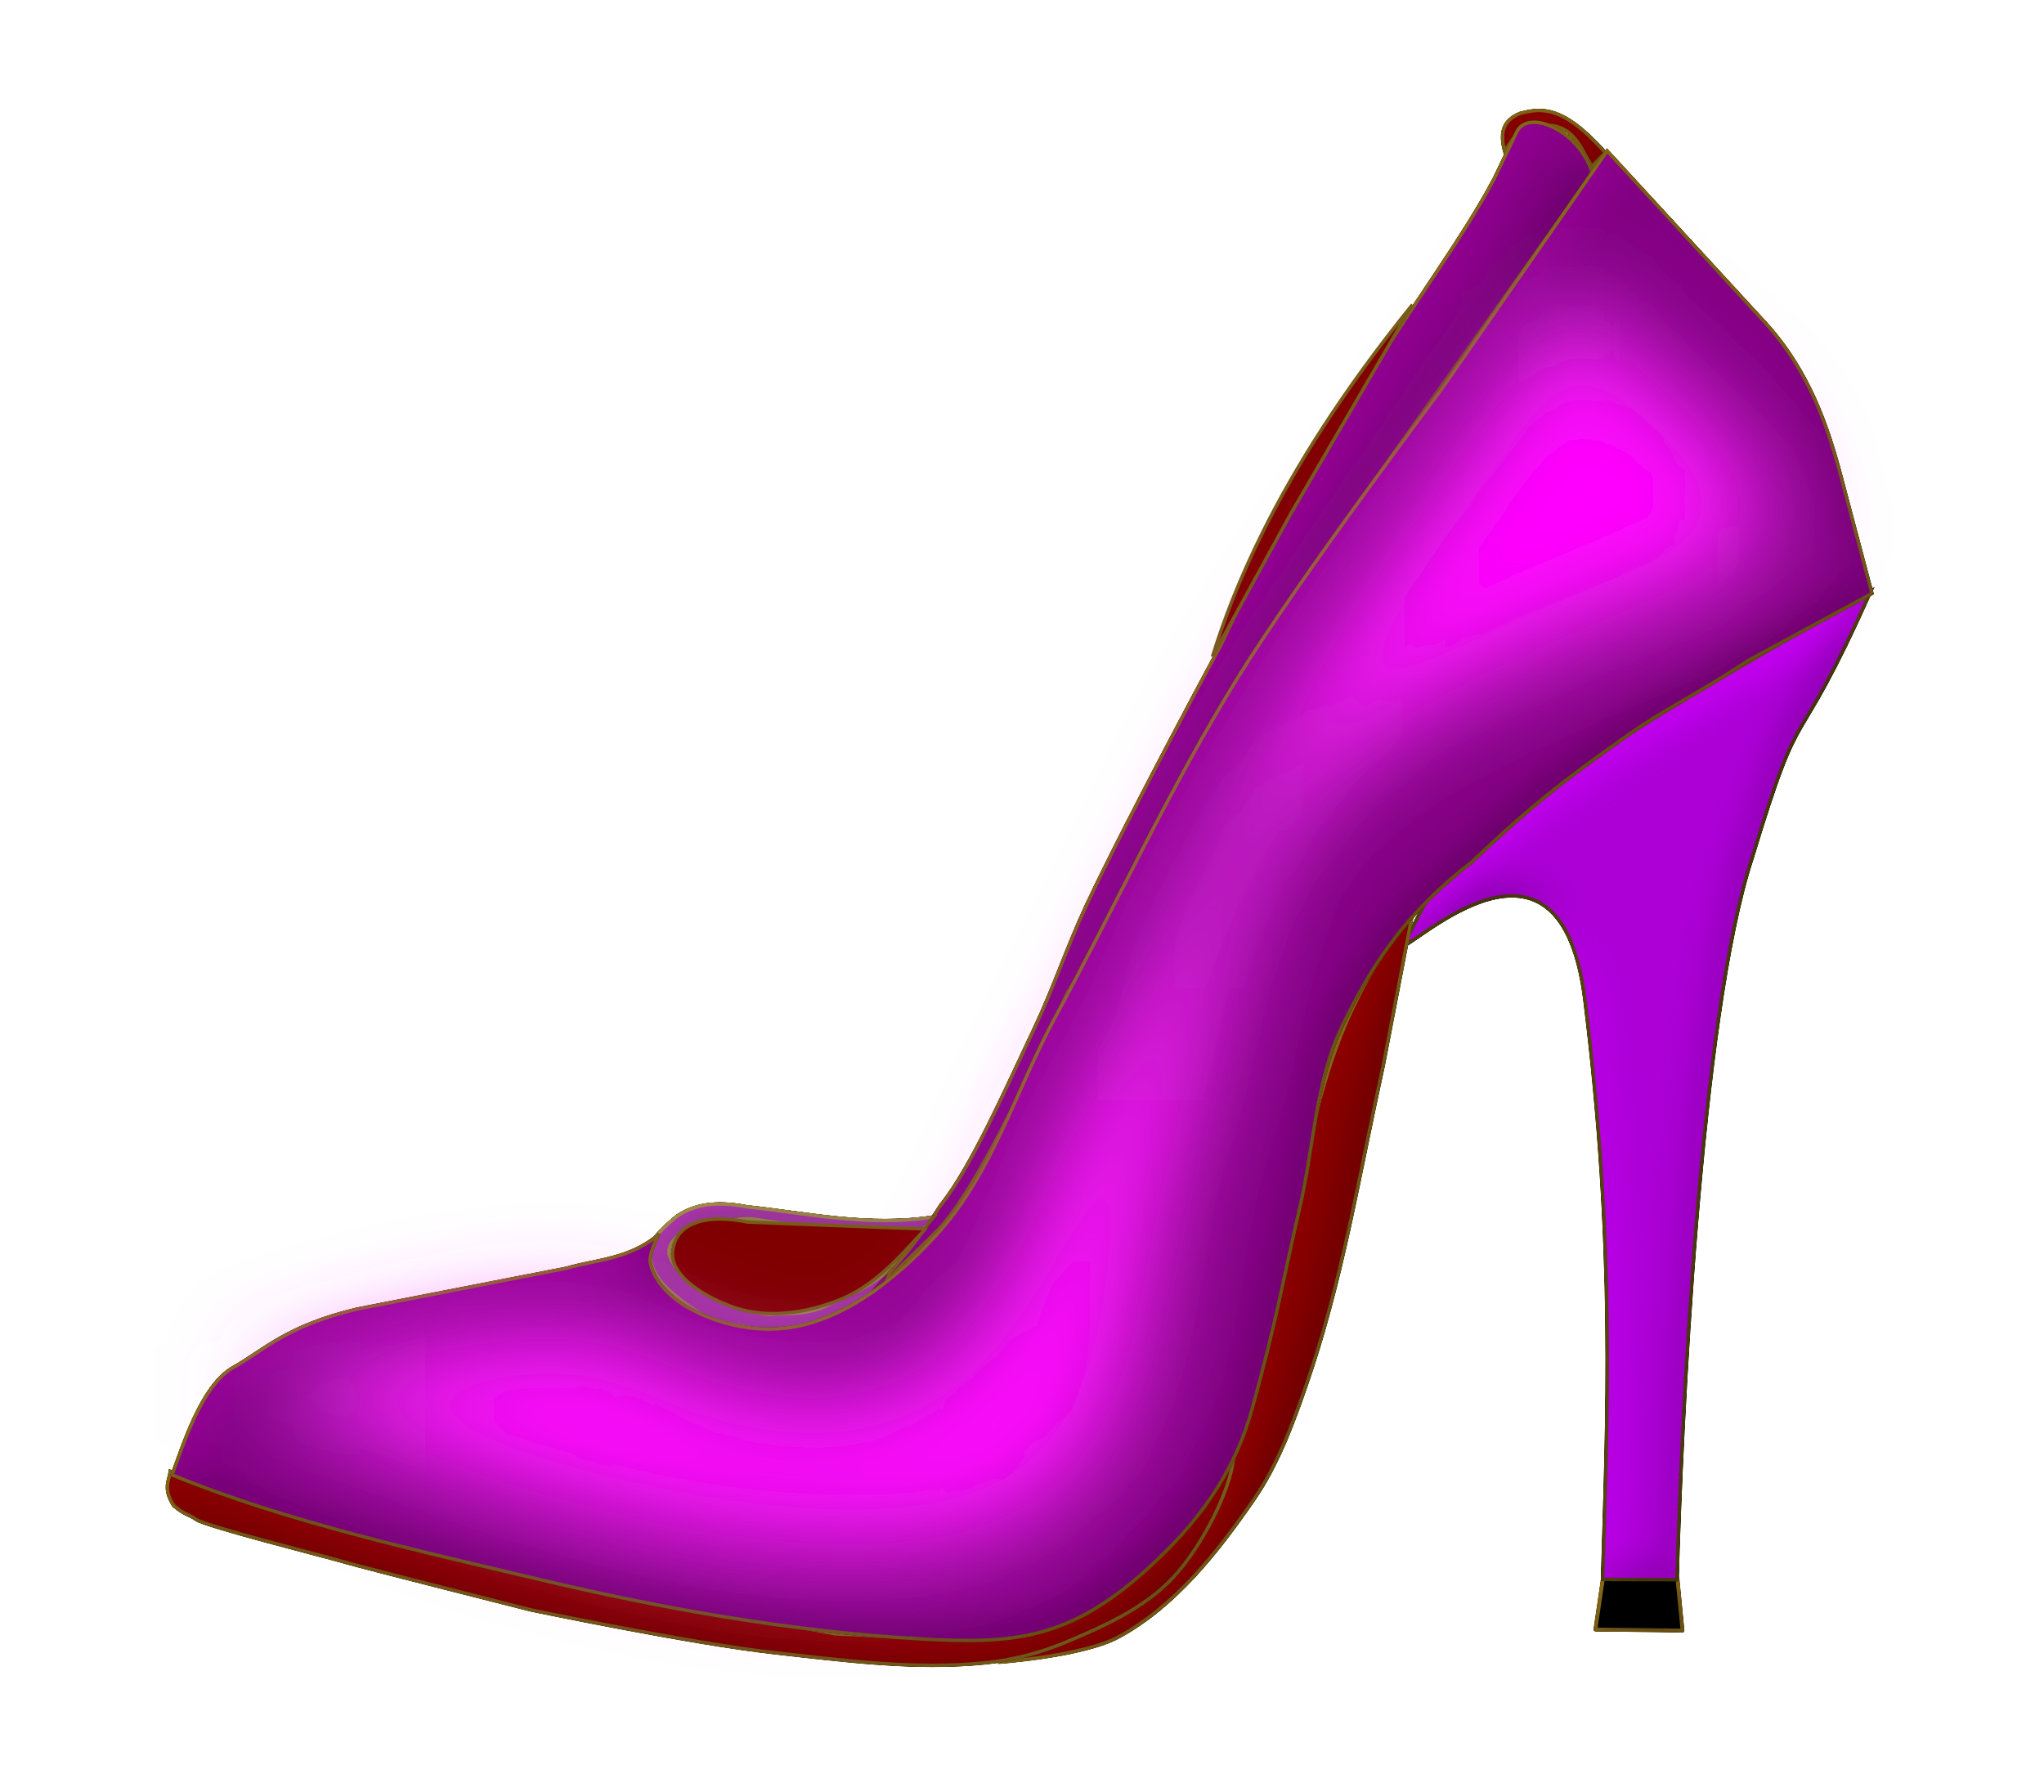
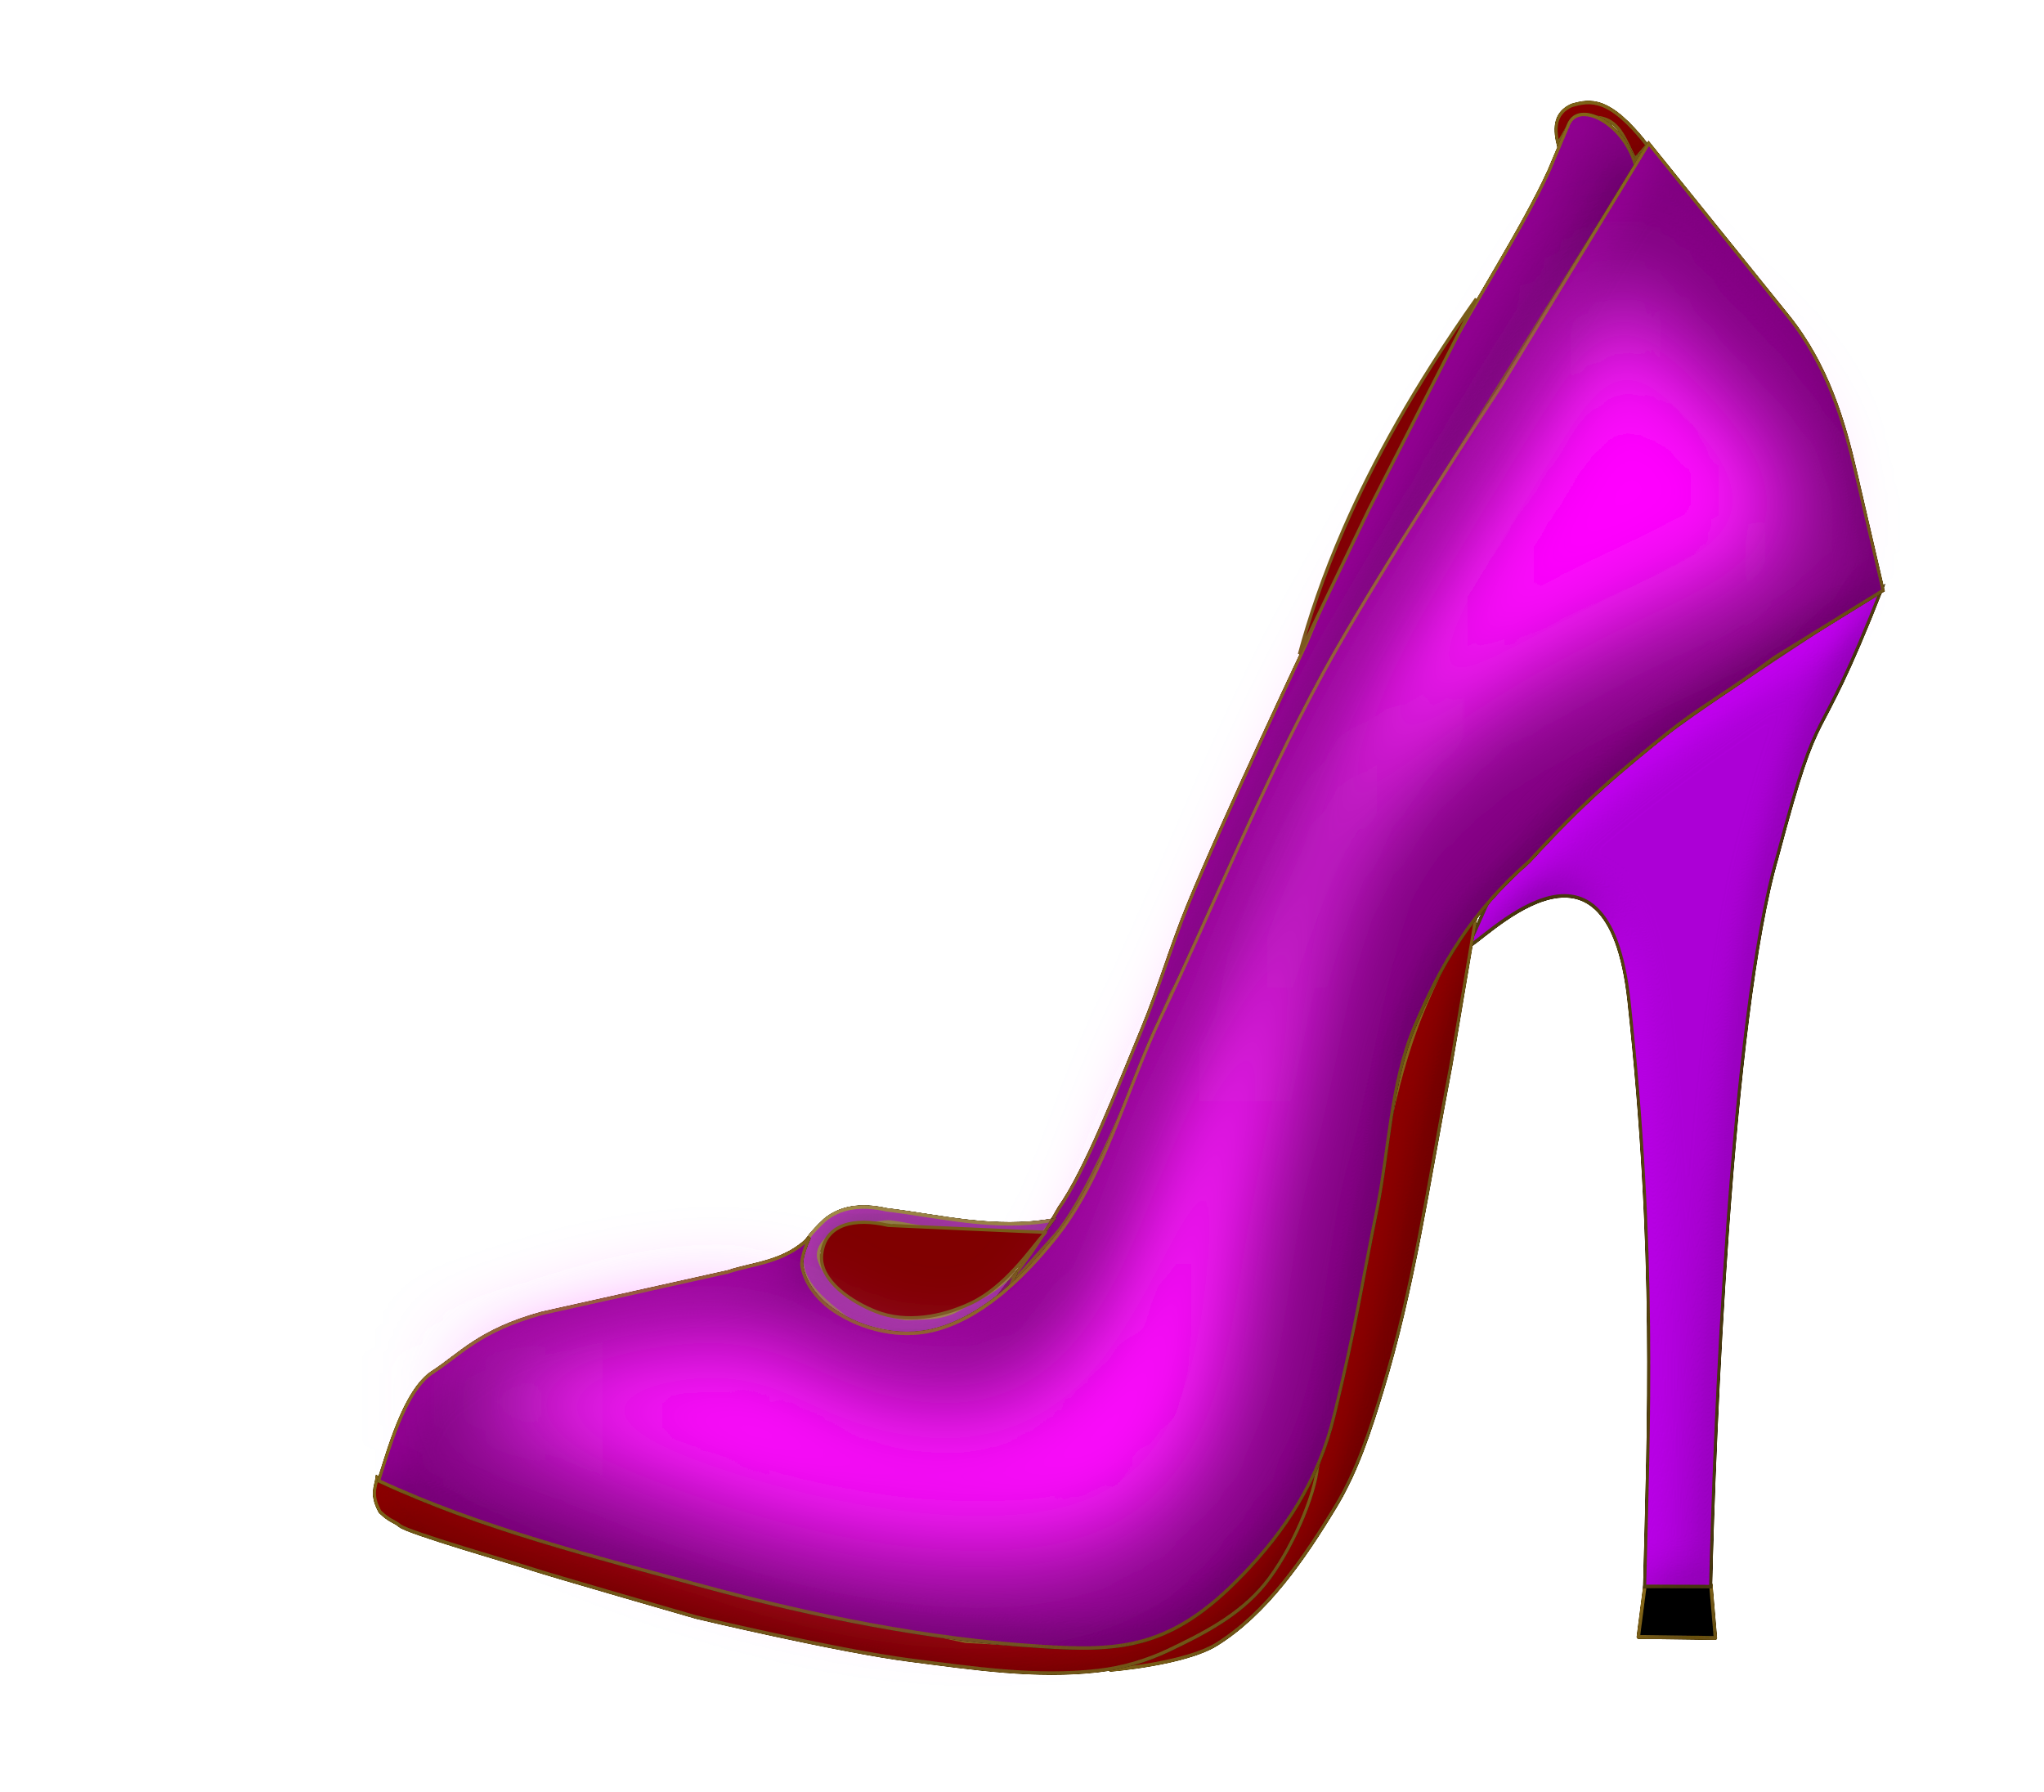
<svg xmlns="http://www.w3.org/2000/svg" viewBox="0 0 598.2 524.361" id="svg2" version="1.1">
  <defs id="defs4">
    <filter id="d">
      <feGaussianBlur stdDeviation="15.213" id="feGaussianBlur7" />
    </filter>
    <filter id="a">
      <feGaussianBlur in="SourceGraphic" result="result0" stdDeviation="6" id="feGaussianBlur10" />
      <feDiffuseLighting result="result5" surfaceScale="10" id="feDiffuseLighting12">
        <feDistantLight azimuth="235" elevation="25" id="feDistantLight14" />
      </feDiffuseLighting>
      <feComposite in="result5" in2="SourceGraphic" k1="1" k3=".6" operator="arithmetic" result="result4" id="feComposite16" />
    </filter>
    <filter id="b">
      <feGaussianBlur in="SourceGraphic" result="result0" stdDeviation="6" id="feGaussianBlur19" />
      <feDiffuseLighting result="result5" surfaceScale="10" id="feDiffuseLighting21">
        <feDistantLight azimuth="235" elevation="25" id="feDistantLight23" />
      </feDiffuseLighting>
      <feComposite in="result5" in2="SourceGraphic" k1="1" k3=".6" operator="arithmetic" result="fbSourceGraphic" id="feComposite25" />
      <feColorMatrix in="fbSourceGraphic" result="fbSourceGraphicAlpha" values="0 0 0 -1 0 0 0 0 -1 0 0 0 0 -1 0 0 0 0 1 0" id="feColorMatrix27" />
      <feGaussianBlur in="fbSourceGraphic" result="result0" stdDeviation="6" id="feGaussianBlur29" />
      <feDiffuseLighting result="result5" surfaceScale="10" id="feDiffuseLighting31">
        <feDistantLight azimuth="235" elevation="25" id="feDistantLight33" />
      </feDiffuseLighting>
      <feComposite in="result5" in2="fbSourceGraphic" k1="1" k3=".6" operator="arithmetic" result="result4" id="feComposite35" />
    </filter>
    <filter id="c" x="-.319" y="-.096" width="1.639" height="1.193">
      <feGaussianBlur stdDeviation="9.451" id="feGaussianBlur38" />
    </filter>
  </defs>
  <g transform="translate(60.35 -403.17)" id="g40">
-     <path d="m 408.74,865.376 21.805,-0.421 1.502,15.456 -25.471,-0.3 z" id="path42" style="fill:#000000;stroke:#775c17;stroke-width:1.114;stroke-linecap:round;stroke-linejoin:round;filter:url(#a)" />
-     <path transform="translate(-57.5,398.86)" d="m 407.33,281.33 c 2.889,-3.29 8.478,-18.727 15.333,-24.667 37.772,-32.726 80.662,-54.902 122,-79.333 -23.236,51.98 -19.482,27.674 -34.723,78.054 -15.356,46.228 -20.843,168.607 -21.977,211.276 l -21.801,-0.066 c 1.35,-47.271 3.813,-96.941 -5.156,-169.529 C 453.844,239.108 411.105,281.445 407.33,281.326 Z" id="path44" style="fill:#aa00d4;stroke:#4f3d0e;filter:url(#a)" />
-     <path transform="translate(-57.5 398.86)" d="m410.67 271-8.667 45c-7.556 34.474-12.104 63.548-22.667 94-4.008 11.555-8.387 23.267-15.333 33.333-10.621 15.39-22.934 31.015-39.333 40-10.583 5.798-35.417 7.5-35.417 7.5 29.46-10.317 58.87-24.548 66.75-51.833 8.174-28.305 10.621-43.151 16.167-64.667 5.997-23.267 9.192-47.516 18.5-69.667 5.057-12.034 14.998-29.157 20-33.667z" fill="#cba548" filter="url(#a)" stroke="#775c17" id="path46" style="fill:#800000" />
-     <path transform="translate(-57.5 398.86)" d="m437.5 48.5c-1.307-4.789-0.826-8.864 4.5-11 6.096-1.536 12.379-2.623 25 11.5l-4 4c-3.477-5.524-5.227-12.773-15-12-5.459-2.326-7.529 3.562-10.5 7.5z" fill="#eabf56" filter="url(#a)" stroke="#775c17" id="path48" style="fill:#800000" />
-     <path transform="translate(-57.5 398.86)" d="m466 51-74.5 105c-10.514 14.968-25.055 36.831-38 59-29.261 50.113-29.414 56.866-44 80-11.045 23.332-26.02 56.873-38 69.5l-21.5 21c7.405-9.263 12.72-13.301 22.5-28.5 8.898-11.019 19.093-34.286 27.5-52 5.508-11.606 9.549-23.867 15-35.5 12.177-25.987 39.5-76.5 39.5-76.5 10.359-22.323 22.305-42.31 46.5-83.5 8.153-13.88 24.919-36.555 33.5-53l6.5-13.5c3.421-7.104 18.154-0.41 22 11.5l0.5-2z" fill="#eabf56" filter="url(#a)" stroke="#775c17" id="path50" style="fill:#800080" />
-     <path transform="translate(-57.5,398.86)" d="m 410.5,93.5 c -20.539,25.412 -34.269,47.529 -43.641,66.27 C 359.762,173.961 355.164,186.216 352,196.5 l 23,-42 z" id="path52" style="fill:#800000;stroke:#775c17" />
-     <path transform="translate(-57.5 398.86)" d="m270.5 360.5c-19.333 2.998-36.897-1.078-55-3-8.901-1.757-15.598-0.575-20.5 3-9.301 7.72-6.94 8.775-7.5 11.5 0.217 7 7.169 12 18 19 7.347 0.693 22.062 5.728 33 1l13.5-7c3.414-1.77 4.505-6.161 6.5-9.5-4.068 2.549-8.984 7.175-15.5 8.5-7 5.43-14 4.639-21 5-9.124-1.06-14.523-3.835-17.5-6-7.781-5.659-10.102-7.261-11.5-11.5-0.662-3.624 2.873-6.199 7.5-8.5 0 0 13-2 15.5-2s19.5 3 19.5 3c11.436 2.039 21.334 1.001 31.5 0.5z" fill="#eabf56" filter="url(#b)" opacity=".794" stroke="#775c17" id="path54" style="fill:#800080" />
-     <path transform="translate(-57.5 398.86)" d="m47 435c31.706 15.529 76.683 22.211 115.5 33 25.722 4.681 48.48 8.62 79 14.5 18.754 0.704 42.192 3.355 52.5 0.5 23.131-6.406 31.874-13.637 64-51.25-0.718 8.26-8.759 24.871-17.5 34.25-8.36 8.97-20.188 14.266-31.5 19-7.458 3.121-15.456 5.186-23.5 6-20.586 2.082-41.437-0.702-62-3-23.882-2.669-71-12.5-71-12.5s-49.5-12.5-54.5-14-40.74-10.454-43.5-12.5c-1.934-1.434-3.236-1.236-6.5-4-3.254-5.05-1.358-7.341-1-10z" fill="#eabf56" filter="url(#a)" stroke="#775c17" id="path56" style="fill:#800000" />
-     <path transform="translate(-57.5 398.86)" d="m190 365.5c-8.167 7.35-18.833 7.556-27 10l-61.5 12c-20.785 5-27.117 12-36 17-9.568 5.306-14.973 23.577-18 31.5 33.934 13.828 71.108 21.964 107.71 30.638s74.325 15.29 111.29 17.362c26.674 1.495 43.253 0.547 66.441-20.477 14.398-13.054 25.259-27.47 30.559-46.523 7.642-27.472 9.367-39.325 14-59 4.197-17.826 4.541-37.006 12.5-53.5 8.869-18.379 18.931-33.336 38-48 18.667-17.836 29.553-25.694 45.5-37 9.094-6.447 19.061-11.569 28.5-17.5 2.349-1.476 7-4.5 7-4.5l36-19.5-9-34c-3.9-14.733-9.352-31.208-22.5-45.5l-46-50-49 70.5s-41.064 54.521-59 83.5c-19.819 32.02-35.549 66.397-53.5 99.5-11.591 21.375-18.499 46.141-35 64-10.949 11.849-24.698 23.247-40.5 26.5-10.698 2.202-22.82-0.186-32.275-5.653-4.829-2.792-9.591-7.385-10.725-12.847-0.601-2.892 2.5-8.5 2.5-8.5z" fill="#e2b13b" filter="url(#a)" stroke="#775c17" id="path58" style="fill:#800080" />
-     <path transform="translate(-57.5 398.86)" d="m268 364c-2 0-52-2-52-2-10.991-2.276-20.99-0.486-22 8.5-0.862 7.672 10.303 13.852 18 16.5 9.96 3.427 21.788 1.576 31.5-2.5 11.209-4.704 19.34-15.192 24.5-20.5z" fill="#eed9a6" stroke="#775c17" stroke-linecap="round" stroke-linejoin="round" id="path60" style="fill:#800000" />
-     <path transform="translate(-57.5 398.86)" d="m176 394c-34.873-4.652-75.401 8.599-104 18 56.881 25.511 134.39 54.833 203 45 15.063-2.159 30.471-10.136 40-22 20.014-24.917 17.131-61.602 27-92 11.037-33.995 12.926-73.705 36-101 33.527-39.659 98.715-53.613 136-76 6.672-33.669-41.543-53.166-57-77 0 0-59.251 81.009-85 124-20.836 34.789-36.015 72.715-56 108-16.595 29.3-23.745 69.326-53 86-16.51 9.409-38.413 4.953-57 1-10.794-2.296-19.062-12.541-30-14z" fill="#e6ad24" filter="url(#d)" stroke="#899cf3" id="path64" style="fill:#ff00ff" />
+     <path d="m 408.74,865.376 21.805,-0.421 1.502,15.456 -25.471,-0.3 z" id="path42" style="fill:#000000;stroke:#775c17;stroke-width:1.114;stroke-linecap:round;stroke-linejoin:round;filter:url(#a)" transform="matrix(0.8850158,0,0,1.010092,59.30422,-6.714631)" />
+     <path transform="matrix(0.8850158,0,0,1.010092,8.415814,396.1707)" d="m 407.33,281.33 c 2.889,-3.29 8.478,-18.727 15.333,-24.667 37.772,-32.726 80.662,-54.902 122,-79.333 -23.236,51.98 -19.482,27.674 -34.723,78.054 -15.356,46.228 -20.843,168.607 -21.977,211.276 l -21.801,-0.066 c 1.35,-47.271 3.813,-96.941 -5.156,-169.529 C 453.844,239.108 411.105,281.445 407.33,281.326 Z" id="path44" style="fill:#aa00d4;stroke:#4f3d0e;filter:url(#a)" />
+     <path transform="matrix(0.8850158,0,0,1.010092,8.415814,396.1707)" d="m 410.67,271 -8.667,45 c -7.556,34.474 -12.104,63.548 -22.667,94 -4.008,11.555 -8.387,23.267 -15.333,33.333 -10.621,15.39 -22.934,31.015 -39.333,40 -10.583,5.798 -35.417,7.5 -35.417,7.5 29.46,-10.317 58.87,-24.548 66.75,-51.833 8.174,-28.305 10.621,-43.151 16.167,-64.667 5.997,-23.267 9.192,-47.516 18.5,-69.667 5.057,-12.034 14.998,-29.157 20,-33.667 z" id="path46" style="fill:#800000;stroke:#775c17;filter:url(#a)" />
+     <path transform="matrix(0.8850158,0,0,1.010092,8.415814,396.1707)" d="m 437.5,48.5 c -1.307,-4.789 -0.826,-8.864 4.5,-11 6.096,-1.536 12.379,-2.623 25,11.5 l -4,4 c -3.477,-5.524 -5.227,-12.773 -15,-12 -5.459,-2.326 -7.529,3.562 -10.5,7.5 z" id="path48" style="fill:#800000;stroke:#775c17;filter:url(#a)" />
+     <path transform="matrix(0.8850158,0,0,1.010092,8.415814,396.1707)" d="m 466,51 -74.5,105 c -10.514,14.968 -25.055,36.831 -38,59 -29.261,50.113 -29.414,56.866 -44,80 -11.045,23.332 -26.02,56.873 -38,69.5 l -21.5,21 c 7.405,-9.263 12.72,-13.301 22.5,-28.5 8.898,-11.019 19.093,-34.286 27.5,-52 5.508,-11.606 9.549,-23.867 15,-35.5 12.177,-25.987 39.5,-76.5 39.5,-76.5 10.359,-22.323 22.305,-42.31 46.5,-83.5 8.153,-13.88 24.919,-36.555 33.5,-53 L 441,43 c 3.421,-7.104 18.154,-0.41 22,11.5 l 0.5,-2 z" id="path50" style="fill:#800080;stroke:#775c17;filter:url(#a)" />
+     <path d="m 371.715,490.614 c -18.177,25.669 -30.328,48.009 -38.623,66.939 -6.281,14.334 -10.35,26.713 -13.151,37.101 l 20.355,-42.424 z" id="path52" style="fill:#800000;stroke:#775c17;stroke-width:0.945" />
+     <path transform="matrix(0.8850158,0,0,1.010092,8.415814,396.1707)" d="m 270.5,360.5 c -19.333,2.998 -36.897,-1.078 -55,-3 -8.901,-1.757 -15.598,-0.575 -20.5,3 -9.301,7.72 -6.94,8.775 -7.5,11.5 0.217,7 7.169,12 18,19 7.347,0.693 22.062,5.728 33,1 l 13.5,-7 c 3.414,-1.77 4.505,-6.161 6.5,-9.5 -4.068,2.549 -8.984,7.175 -15.5,8.5 -7,5.43 -14,4.639 -21,5 -9.124,-1.06 -14.523,-3.835 -17.5,-6 -7.781,-5.659 -10.102,-7.261 -11.5,-11.5 -0.662,-3.624 2.873,-6.199 7.5,-8.5 0,0 13,-2 15.5,-2 2.5,0 19.5,3 19.5,3 11.436,2.039 21.334,1.001 31.5,0.5 z" id="path54" style="opacity:0.794;fill:#800080;stroke:#775c17;filter:url(#b)" />
+     <path transform="matrix(0.8850158,0,0,1.010092,8.415814,396.1707)" d="m 47,435 c 31.706,15.529 76.683,22.211 115.5,33 25.722,4.681 48.48,8.62 79,14.5 18.754,0.704 42.192,3.355 52.5,0.5 23.131,-6.406 31.874,-13.637 64,-51.25 -0.718,8.26 -8.759,24.871 -17.5,34.25 -8.36,8.97 -20.188,14.266 -31.5,19 -7.458,3.121 -15.456,5.186 -23.5,6 -20.586,2.082 -41.437,-0.702 -62,-3 -23.882,-2.669 -71,-12.5 -71,-12.5 0,0 -49.5,-12.5 -54.5,-14 C 93,460 57.26,451.046 54.5,449 c -1.934,-1.434 -3.236,-1.236 -6.5,-4 -3.254,-5.05 -1.358,-7.341 -1,-10 z" id="path56" style="fill:#800000;stroke:#775c17;filter:url(#a)" />
+     <path transform="matrix(0.8850158,0,0,1.010092,8.415814,396.1707)" d="m 190,365.5 c -8.167,7.35 -18.833,7.556 -27,10 l -61.5,12 c -20.785,5 -27.117,12 -36,17 -9.568,5.306 -14.973,23.577 -18,31.5 33.934,13.828 71.108,21.964 107.71,30.638 36.602,8.674 74.325,15.29 111.29,17.362 26.674,1.495 43.253,0.547 66.441,-20.477 14.398,-13.054 25.259,-27.47 30.559,-46.523 7.642,-27.472 9.367,-39.325 14,-59 4.197,-17.826 4.541,-37.006 12.5,-53.5 8.869,-18.379 18.931,-33.336 38,-48 18.667,-17.836 29.553,-25.694 45.5,-37 9.094,-6.447 19.061,-11.569 28.5,-17.5 2.349,-1.476 7,-4.5 7,-4.5 l 36,-19.5 -9,-34 c -3.9,-14.733 -9.352,-31.208 -22.5,-45.5 l -46,-50 -49,70.5 c 0,0 -41.064,54.521 -59,83.5 -19.819,32.02 -35.549,66.397 -53.5,99.5 -11.591,21.375 -18.499,46.141 -35,64 -10.949,11.849 -24.698,23.247 -40.5,26.5 -10.698,2.202 -22.82,-0.186 -32.275,-5.653 -4.829,-2.792 -9.591,-7.385 -10.725,-12.847 -0.601,-2.892 2.5,-8.5 2.5,-8.5 z" id="path58" style="fill:#800080;stroke:#775c17;filter:url(#a)" />
+     <path d="m 245.6,763.844 c -1.77,0 -46.021,-2.02 -46.021,-2.02 -9.727,-2.299 -18.576,-0.491 -19.47,8.586 -0.763,7.749 9.118,13.992 15.93,16.667 8.815,3.461 19.283,1.592 27.878,-2.525 9.92,-4.752 17.116,-15.345 21.683,-20.707 z" id="path60" style="fill:#800000;stroke:#775c17;stroke-width:0.945;stroke-linecap:round;stroke-linejoin:round" />
+     <path transform="matrix(0.8850158,0,0,1.010092,8.415814,396.1707)" d="m 176,394 c -34.873,-4.652 -75.401,8.599 -104,18 56.881,25.511 134.39,54.833 203,45 15.063,-2.159 30.471,-10.136 40,-22 20.014,-24.917 17.131,-61.602 27,-92 11.037,-33.995 12.926,-73.705 36,-101 33.527,-39.659 98.715,-53.613 136,-76 6.672,-33.669 -41.543,-53.166 -57,-77 0,0 -59.251,81.009 -85,124 -20.836,34.789 -36.015,72.715 -56,108 -16.595,29.3 -23.745,69.326 -53,86 -16.51,9.409 -38.413,4.953 -57,1 -10.794,-2.296 -19.062,-12.541 -30,-14 z" id="path64" style="fill:#ff00ff;stroke:#899cf3;filter:url(#d)" />
  </g>
</svg>
